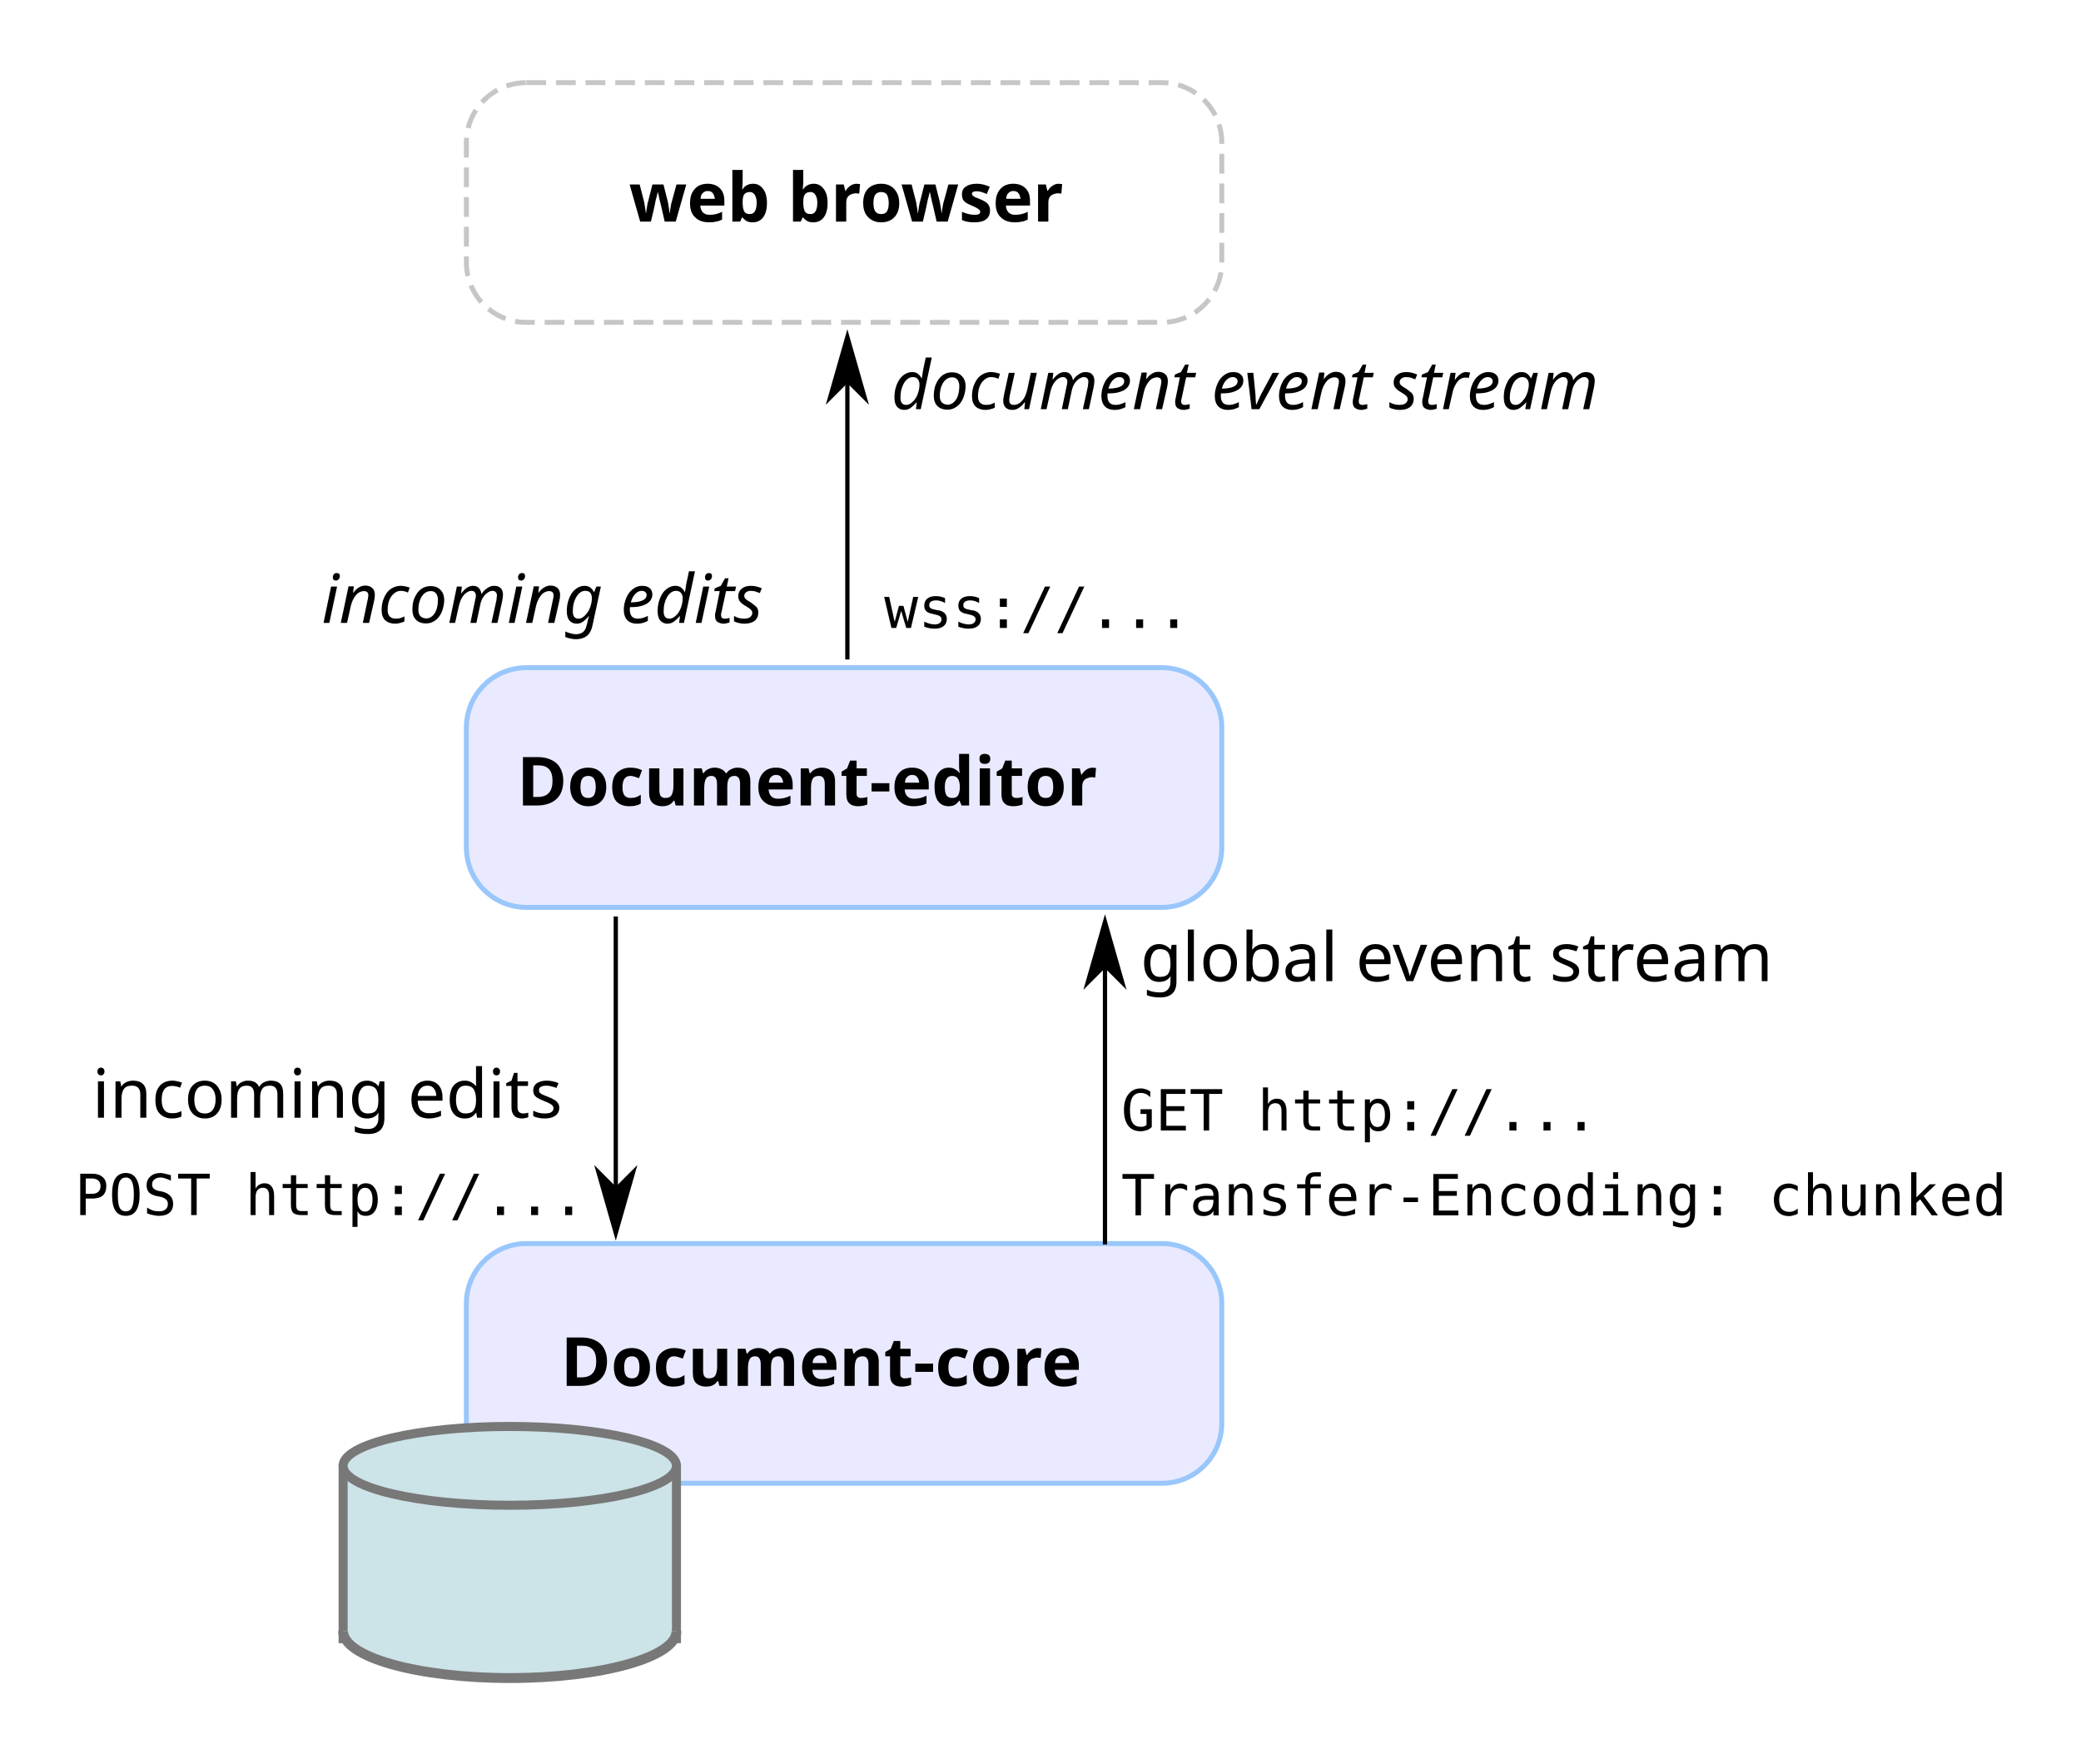
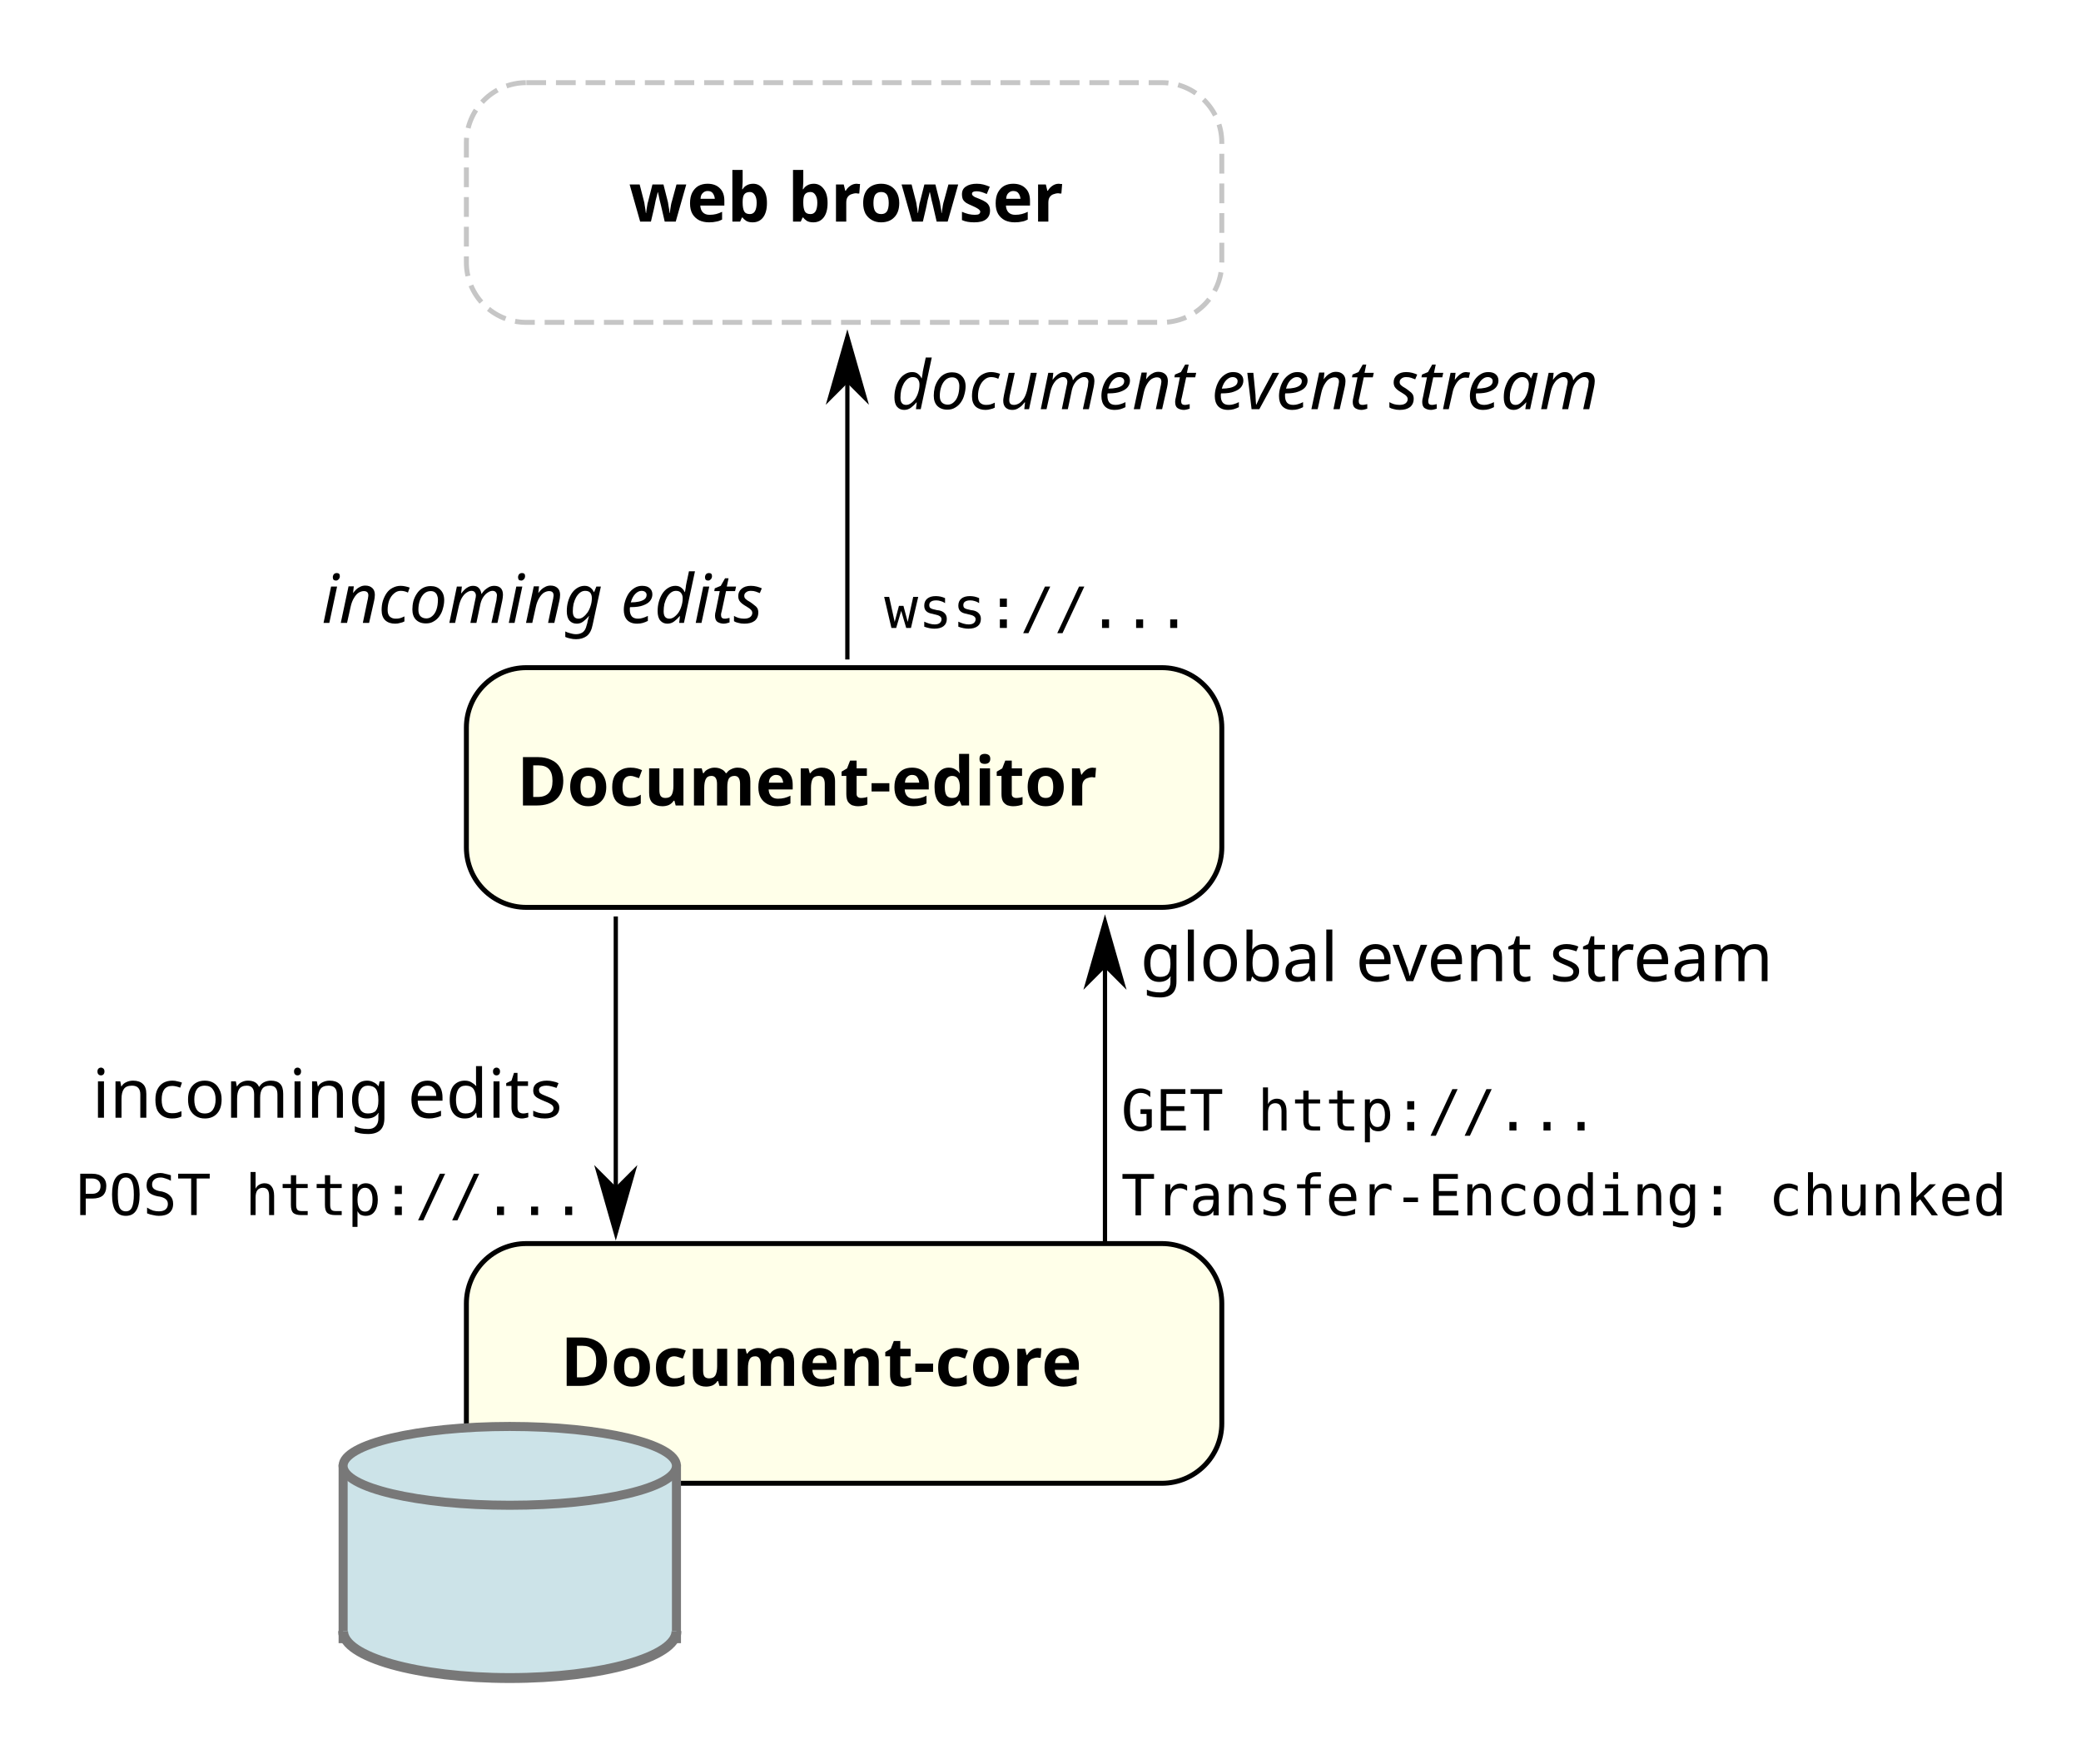
<svg xmlns="http://www.w3.org/2000/svg" width="129.761mm" height="109.934mm" viewBox="0 0 129.761 109.934" version="1.1" id="svg8">
  <defs id="defs2">
    <marker style="overflow:visible" id="marker9464" refX="0" refY="0" orient="auto">
      <path transform="matrix(0.8,0,0,0.8,10,0)" style="fill:#000000;fill-opacity:1;fill-rule:evenodd;stroke:#000000;stroke-width:1pt;stroke-opacity:1" d="M 0,0 5,-5 -12.5,0 5,5 Z" id="path9462" />
    </marker>
    <marker style="overflow:visible" id="marker8822" refX="0" refY="0" orient="auto">
      <path transform="matrix(-0.8,0,0,-0.8,-10,0)" style="fill:#000000;fill-opacity:1;fill-rule:evenodd;stroke:#000000;stroke-width:1pt;stroke-opacity:1" d="M 0,0 5,-5 -12.5,0 5,5 Z" id="path8820" />
    </marker>
    <marker style="overflow:visible" id="marker5907" refX="0" refY="0" orient="auto">
      <path transform="matrix(0.8,0,0,0.8,10,0)" style="fill:#000000;fill-opacity:1;fill-rule:evenodd;stroke:#000000;stroke-width:1pt;stroke-opacity:1" d="M 0,0 5,-5 -12.5,0 5,5 Z" id="path5905" />
    </marker>
    <marker style="overflow:visible" id="marker5687" refX="0" refY="0" orient="auto">
      <path transform="matrix(-0.8,0,0,-0.8,-10,0)" style="fill:#000000;fill-opacity:1;fill-rule:evenodd;stroke:#000000;stroke-width:1pt;stroke-opacity:1" d="M 0,0 5,-5 -12.5,0 5,5 Z" id="path5685" />
    </marker>
    <marker orient="auto" refY="0" refX="0" id="Arrow1Lstart" style="overflow:visible">
      <path id="path4883" d="M 0,0 5,-5 -12.5,0 5,5 Z" style="fill:#000000;fill-opacity:1;fill-rule:evenodd;stroke:#000000;stroke-width:1pt;stroke-opacity:1" transform="matrix(0.8,0,0,0.8,10,0)" />
    </marker>
    <marker style="overflow:visible" id="marker5175" refX="0" refY="0" orient="auto">
      <path transform="matrix(-0.8,0,0,-0.8,-10,0)" style="fill:#000000;fill-opacity:1;fill-rule:evenodd;stroke:#000000;stroke-width:1pt;stroke-opacity:1" d="M 0,0 5,-5 -12.5,0 5,5 Z" id="path5173" />
    </marker>
    <marker orient="auto" refY="0" refX="0" id="Arrow1Lend" style="overflow:visible">
      <path id="path4886" d="M 0,0 5,-5 -12.5,0 5,5 Z" style="fill:#000000;fill-opacity:1;fill-rule:evenodd;stroke:#000000;stroke-width:1pt;stroke-opacity:1" transform="matrix(-0.8,0,0,-0.8,-10,0)" />
    </marker>
  </defs>
  <g id="layer1" transform="translate(-14.98546,-85.26247)">
-     <rect style="opacity:1;fill:#e9eaff;fill-opacity:1;stroke:#99c7fb;stroke-width:0.308;stroke-miterlimit:4;stroke-dasharray:none;stroke-dashoffset:0;stroke-opacity:1" id="rect4854" width="47.104" height="14.946" x="44.067" y="162.799" ry="3.737" />
+     <rect style="opacity:1;fill:#ffffe9;fill-opacity:1;stroke:#000000;stroke-width:0.308;stroke-miterlimit:4;stroke-dasharray:none;stroke-dashoffset:0;stroke-opacity:1" id="rect4854" width="47.104" height="14.946" x="44.067" y="162.799" ry="3.737" />
    <text xml:space="preserve" style="font-style:normal;font-variant:normal;font-weight:normal;font-stretch:normal;font-size:4.233px;line-height:125%;font-family:Sans;-inkscape-font-specification:'Sans, Normal';font-variant-ligatures:normal;font-variant-caps:normal;font-variant-numeric:normal;font-feature-settings:normal;text-align:start;letter-spacing:0px;word-spacing:0px;writing-mode:lr-tb;text-anchor:start;fill:#000000;fill-opacity:1;stroke:none;stroke-width:0.265px;stroke-linecap:butt;stroke-linejoin:miter;stroke-opacity:1" x="49.947" y="171.67" id="text4858">
      <tspan id="tspan4856" x="49.947" y="171.67" style="font-style:normal;font-variant:normal;font-weight:bold;font-stretch:normal;font-size:4.233px;font-family:Sans;-inkscape-font-specification:'Sans, Normal';font-variant-ligatures:normal;font-variant-caps:normal;font-variant-numeric:normal;font-feature-settings:normal;text-align:start;writing-mode:lr-tb;text-anchor:start;stroke-width:0.265px">Document-core</tspan>
    </text>
    <path style="fill:none;fill-rule:evenodd;stroke:#000000;stroke-width:0.265;stroke-linecap:butt;stroke-linejoin:miter;stroke-miterlimit:4;stroke-dasharray:none;stroke-opacity:1;marker-end:url(#Arrow1Lend)" d="M 83.887,162.855 V 142.781" id="path4881" />
    <path id="path5171" d="M 53.383,162.099 V 142.403" style="fill:none;fill-rule:evenodd;stroke:#000000;stroke-width:0.265;stroke-linecap:butt;stroke-linejoin:miter;stroke-miterlimit:4;stroke-dasharray:none;stroke-opacity:1;marker-start:url(#Arrow1Lstart)" />
    <text id="text5571" y="99.082" x="54.199" style="font-style:normal;font-variant:normal;font-weight:normal;font-stretch:normal;font-size:4.233px;line-height:125%;font-family:Sans;-inkscape-font-specification:'Sans, Normal';font-variant-ligatures:normal;font-variant-caps:normal;font-variant-numeric:normal;font-feature-settings:normal;text-align:start;letter-spacing:0px;word-spacing:0px;writing-mode:lr-tb;text-anchor:start;fill:#000000;fill-opacity:1;stroke:none;stroke-width:0.265px;stroke-linecap:butt;stroke-linejoin:miter;stroke-opacity:1" xml:space="preserve">
      <tspan style="font-style:normal;font-variant:normal;font-weight:bold;font-stretch:normal;font-size:4.233px;font-family:Sans;-inkscape-font-specification:'Sans, Normal';font-variant-ligatures:normal;font-variant-caps:normal;font-variant-numeric:normal;font-feature-settings:normal;text-align:start;writing-mode:lr-tb;text-anchor:start;stroke-width:0.265px" y="99.082" x="54.199" id="tspan5569">web browser</tspan>
    </text>
    <text xml:space="preserve" style="font-style:normal;font-variant:normal;font-weight:normal;font-stretch:normal;font-size:4.233px;line-height:125%;font-family:Sans;-inkscape-font-specification:'Sans, Normal';font-variant-ligatures:normal;font-variant-caps:normal;font-variant-numeric:normal;font-feature-settings:normal;text-align:start;letter-spacing:0px;word-spacing:0px;writing-mode:lr-tb;text-anchor:start;fill:#000000;fill-opacity:1;stroke:none;stroke-width:0.265px;stroke-linecap:butt;stroke-linejoin:miter;stroke-opacity:1" x="86.095" y="146.436" id="text4858-8-6">
      <tspan x="86.095" y="146.436" style="font-style:normal;font-variant:normal;font-weight:normal;font-stretch:normal;font-size:4.233px;font-family:Sans;-inkscape-font-specification:'Sans, Normal';font-variant-ligatures:normal;font-variant-caps:normal;font-variant-numeric:normal;font-feature-settings:normal;text-align:start;writing-mode:lr-tb;text-anchor:start;stroke-width:0.265px" id="tspan5661">global event stream</tspan>
    </text>
    <text xml:space="preserve" style="font-style:normal;font-variant:normal;font-weight:normal;font-stretch:normal;font-size:4.233px;line-height:125%;font-family:Sans;-inkscape-font-specification:'Sans, Normal';font-variant-ligatures:normal;font-variant-caps:normal;font-variant-numeric:normal;font-feature-settings:normal;text-align:start;letter-spacing:0px;word-spacing:0px;writing-mode:lr-tb;text-anchor:start;fill:#000000;fill-opacity:1;stroke:none;stroke-width:0.265px;stroke-linecap:butt;stroke-linejoin:miter;stroke-opacity:1" x="20.733" y="154.955" id="text4858-8-6-4">
      <tspan id="tspan4856-9-6-9" x="20.733" y="154.955" style="font-style:normal;font-variant:normal;font-weight:normal;font-stretch:normal;font-size:4.233px;font-family:Sans;-inkscape-font-specification:'Sans, Normal';font-variant-ligatures:normal;font-variant-caps:normal;font-variant-numeric:normal;font-feature-settings:normal;text-align:start;writing-mode:lr-tb;text-anchor:start;stroke-width:0.265px">incoming edits</tspan>
    </text>
    <text id="text5679" y="124.1" x="35.036" style="font-style:normal;font-variant:normal;font-weight:normal;font-stretch:normal;font-size:4.233px;line-height:125%;font-family:Sans;-inkscape-font-specification:'Sans, Normal';font-variant-ligatures:normal;font-variant-caps:normal;font-variant-numeric:normal;font-feature-settings:normal;text-align:start;letter-spacing:0px;word-spacing:0px;writing-mode:lr-tb;text-anchor:start;fill:#000000;fill-opacity:1;stroke:none;stroke-width:0.265px;stroke-linecap:butt;stroke-linejoin:miter;stroke-opacity:1" xml:space="preserve">
      <tspan style="font-style:italic;font-variant:normal;font-weight:normal;font-stretch:normal;font-size:4.233px;font-family:Sans;-inkscape-font-specification:'Sans, Normal';font-variant-ligatures:normal;font-variant-caps:normal;font-variant-numeric:normal;font-feature-settings:normal;text-align:start;writing-mode:lr-tb;text-anchor:start;stroke-width:0.265px" y="124.1" x="35.036" id="tspan5677">incoming edits</tspan>
    </text>
    <text xml:space="preserve" style="font-style:normal;font-variant:normal;font-weight:normal;font-stretch:normal;font-size:4.233px;line-height:125%;font-family:Sans;-inkscape-font-specification:'Sans, Normal';font-variant-ligatures:normal;font-variant-caps:normal;font-variant-numeric:normal;font-feature-settings:normal;text-align:start;letter-spacing:0px;word-spacing:0px;writing-mode:lr-tb;text-anchor:start;fill:#000000;fill-opacity:1;stroke:none;stroke-width:0.265px;stroke-linecap:butt;stroke-linejoin:miter;stroke-opacity:1" x="70.553" y="110.771" id="text5683">
      <tspan x="70.553" y="110.771" style="font-style:italic;font-variant:normal;font-weight:normal;font-stretch:normal;font-size:4.233px;font-family:Sans;-inkscape-font-specification:'Sans, Normal';font-variant-ligatures:normal;font-variant-caps:normal;font-variant-numeric:normal;font-feature-settings:normal;text-align:start;writing-mode:lr-tb;text-anchor:start;stroke-width:0.265px" id="tspan5681">document event stream</tspan>
    </text>
    <text xml:space="preserve" style="font-style:normal;font-variant:normal;font-weight:normal;font-stretch:normal;font-size:3.528px;line-height:125%;font-family:'Bitstream Vera Sans Mono';-inkscape-font-specification:'Bitstream Vera Sans Mono, Normal';font-variant-ligatures:normal;font-variant-caps:normal;font-variant-numeric:normal;font-feature-settings:normal;text-align:start;letter-spacing:0px;word-spacing:0px;writing-mode:lr-tb;text-anchor:start;fill:#000000;fill-opacity:1;stroke:none;stroke-width:0.265px;stroke-linecap:butt;stroke-linejoin:miter;stroke-opacity:1" x="70.119" y="124.415" id="text6061">
      <tspan id="tspan6059" x="70.119" y="124.415" style="font-style:normal;font-variant:normal;font-weight:normal;font-stretch:normal;font-size:3.528px;font-family:'Bitstream Vera Sans Mono';-inkscape-font-specification:'Bitstream Vera Sans Mono, Normal';font-variant-ligatures:normal;font-variant-caps:normal;font-variant-numeric:normal;font-feature-settings:normal;text-align:start;writing-mode:lr-tb;text-anchor:start;stroke-width:0.265px">wss://...</tspan>
    </text>
    <text xml:space="preserve" style="font-style:normal;font-variant:normal;font-weight:normal;font-stretch:normal;font-size:3.528px;line-height:125%;font-family:'Bitstream Vera Sans Mono';-inkscape-font-specification:'Bitstream Vera Sans Mono, Normal';font-variant-ligatures:normal;font-variant-caps:normal;font-variant-numeric:normal;font-feature-settings:normal;text-align:start;letter-spacing:0px;word-spacing:0px;writing-mode:lr-tb;text-anchor:start;fill:#000000;fill-opacity:1;stroke:none;stroke-width:0.265px;stroke-linecap:butt;stroke-linejoin:miter;stroke-opacity:1" x="84.897" y="155.747" id="text6061-7">
      <tspan x="84.897" y="155.747" style="font-style:normal;font-variant:normal;font-weight:normal;font-stretch:normal;font-size:3.528px;font-family:'Bitstream Vera Sans Mono';-inkscape-font-specification:'Bitstream Vera Sans Mono, Normal';font-variant-ligatures:normal;font-variant-caps:normal;font-variant-numeric:normal;font-feature-settings:normal;text-align:start;writing-mode:lr-tb;text-anchor:start;stroke-width:0.265px" id="tspan6085">GET http://...</tspan>
    </text>
    <text id="text6091" y="161.038" x="84.897" style="font-style:normal;font-variant:normal;font-weight:normal;font-stretch:normal;font-size:3.528px;line-height:125%;font-family:'Bitstream Vera Sans Mono';-inkscape-font-specification:'Bitstream Vera Sans Mono, Normal';font-variant-ligatures:normal;font-variant-caps:normal;font-variant-numeric:normal;font-feature-settings:normal;text-align:start;letter-spacing:0px;word-spacing:0px;writing-mode:lr-tb;text-anchor:start;fill:#000000;fill-opacity:1;stroke:none;stroke-width:0.265px;stroke-linecap:butt;stroke-linejoin:miter;stroke-opacity:1" xml:space="preserve">
      <tspan id="tspan6089" style="font-style:normal;font-variant:normal;font-weight:normal;font-stretch:normal;font-size:3.528px;font-family:'Bitstream Vera Sans Mono';-inkscape-font-specification:'Bitstream Vera Sans Mono, Normal';font-variant-ligatures:normal;font-variant-caps:normal;font-variant-numeric:normal;font-feature-settings:normal;text-align:start;writing-mode:lr-tb;text-anchor:start;stroke-width:0.265px" y="161.038" x="84.897">Transfer-Encoding: chunked</tspan>
    </text>
    <text id="text6095" y="161.027" x="19.646" style="font-style:normal;font-variant:normal;font-weight:normal;font-stretch:normal;font-size:3.528px;line-height:125%;font-family:'Bitstream Vera Sans Mono';-inkscape-font-specification:'Bitstream Vera Sans Mono, Normal';font-variant-ligatures:normal;font-variant-caps:normal;font-variant-numeric:normal;font-feature-settings:normal;text-align:start;letter-spacing:0px;word-spacing:0px;writing-mode:lr-tb;text-anchor:start;fill:#000000;fill-opacity:1;stroke:none;stroke-width:0.265px;stroke-linecap:butt;stroke-linejoin:miter;stroke-opacity:1" xml:space="preserve">
      <tspan id="tspan6093" style="font-style:normal;font-variant:normal;font-weight:normal;font-stretch:normal;font-size:3.528px;font-family:'Bitstream Vera Sans Mono';-inkscape-font-specification:'Bitstream Vera Sans Mono, Normal';font-variant-ligatures:normal;font-variant-caps:normal;font-variant-numeric:normal;font-feature-settings:normal;text-align:start;writing-mode:lr-tb;text-anchor:start;stroke-width:0.265px" y="161.027" x="19.646">POST http://...</tspan>
    </text>
    <g id="g7058" transform="translate(0,1.5875)">
      <rect style="fill:#cce3e8;fill-opacity:1;stroke:#787878;stroke-width:0.564;stroke-miterlimit:4;stroke-dasharray:none;stroke-dashoffset:0;stroke-opacity:1" id="rect4515" width="20.785" height="10.583" x="36.381" y="175.261" ry="0" />
      <path style="fill:#cce3e8;fill-opacity:1;stroke:#787878;stroke-width:0.616;stroke-miterlimit:4;stroke-dasharray:none;stroke-dashoffset:0;stroke-opacity:1" d="m 57.167,185.376 c -1e-5,1.615 -4.654,2.925 -10.394,2.925 -5.741,0 -10.394,-1.309 -10.394,-2.925" id="ellipse4512" />
      <ellipse style="fill:#cce3e8;fill-opacity:1;stroke:#787878;stroke-width:0.564;stroke-miterlimit:4;stroke-dasharray:none;stroke-dashoffset:0;stroke-opacity:1" id="path4510" cx="46.772" cy="175.071" rx="10.394" ry="2.457" />
    </g>
-     <rect ry="3.737" y="126.891" x="44.067" height="14.946" width="47.104" id="rect7060" style="opacity:1;fill:#e9eaff;fill-opacity:1;stroke:#99c7fb;stroke-width:0.308;stroke-miterlimit:4;stroke-dasharray:none;stroke-dashoffset:0;stroke-opacity:1" />
+     <rect ry="3.737" y="126.891" x="44.067" height="14.946" width="47.104" id="rect7060" style="opacity:1;fill:#ffffe9;fill-opacity:1;stroke:#000000;stroke-width:0.308;stroke-miterlimit:4;stroke-dasharray:none;stroke-dashoffset:0;stroke-opacity:1" />
    <text xml:space="preserve" style="font-style:normal;font-variant:normal;font-weight:normal;font-stretch:normal;font-size:4.233px;line-height:125%;font-family:Sans;-inkscape-font-specification:'Sans, Normal';font-variant-ligatures:normal;font-variant-caps:normal;font-variant-numeric:normal;font-feature-settings:normal;text-align:start;letter-spacing:0px;word-spacing:0px;writing-mode:lr-tb;text-anchor:start;fill:#000000;fill-opacity:1;stroke:none;stroke-width:0.265px;stroke-linecap:butt;stroke-linejoin:miter;stroke-opacity:1" x="47.217" y="135.481" id="text4858-8">
      <tspan id="tspan4856-9" x="47.217" y="135.481" style="font-style:normal;font-variant:normal;font-weight:bold;font-stretch:normal;font-size:4.233px;font-family:Sans;-inkscape-font-specification:'Sans, Normal';font-variant-ligatures:normal;font-variant-caps:normal;font-variant-numeric:normal;font-feature-settings:normal;text-align:start;writing-mode:lr-tb;text-anchor:start;stroke-width:0.265px">Document-editor</tspan>
    </text>
    <path id="path8814" d="M 67.823,126.381 V 106.306" style="fill:none;fill-rule:evenodd;stroke:#000000;stroke-width:0.265;stroke-linecap:butt;stroke-linejoin:miter;stroke-miterlimit:4;stroke-dasharray:none;stroke-opacity:1;marker-end:url(#marker8822)" />
    <rect style="opacity:1;fill:none;fill-opacity:1;stroke:#c6c6c6;stroke-width:0.308;stroke-miterlimit:4;stroke-dasharray:1.232, 0.616;stroke-dashoffset:0;stroke-opacity:1" id="rect8818" width="47.104" height="14.946" x="44.067" y="90.416" ry="3.737" />
  </g>
</svg>
